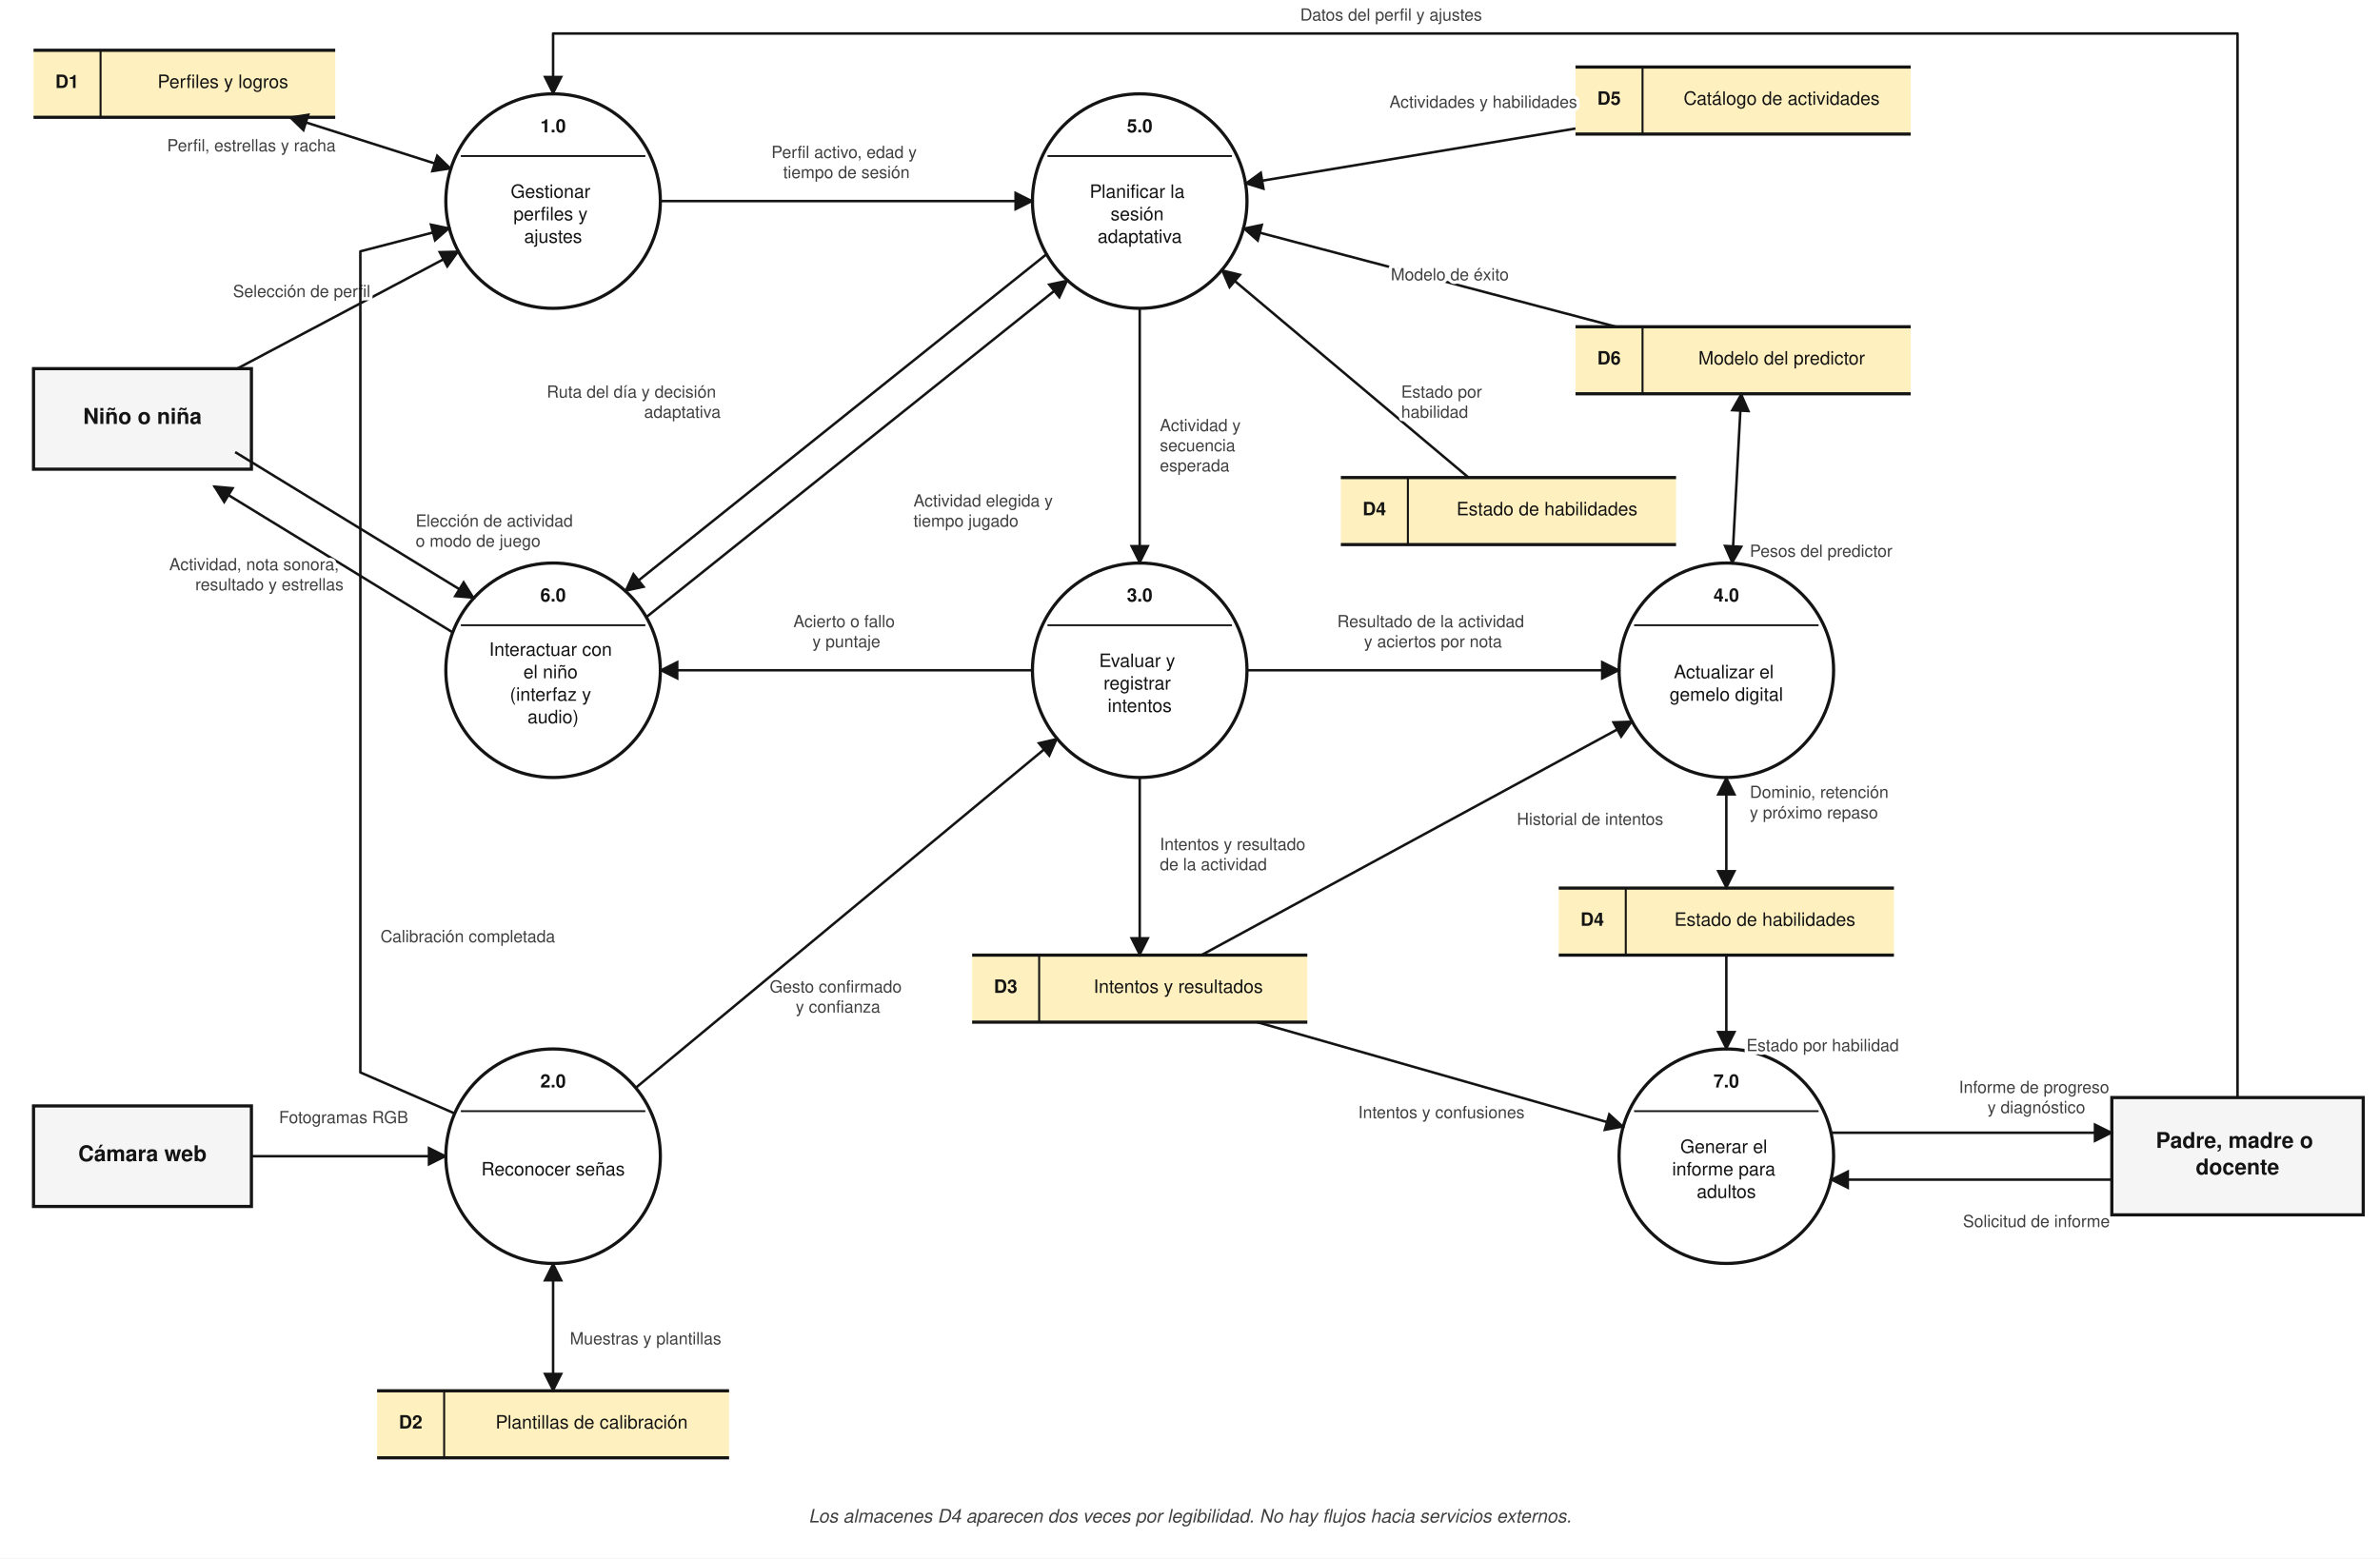
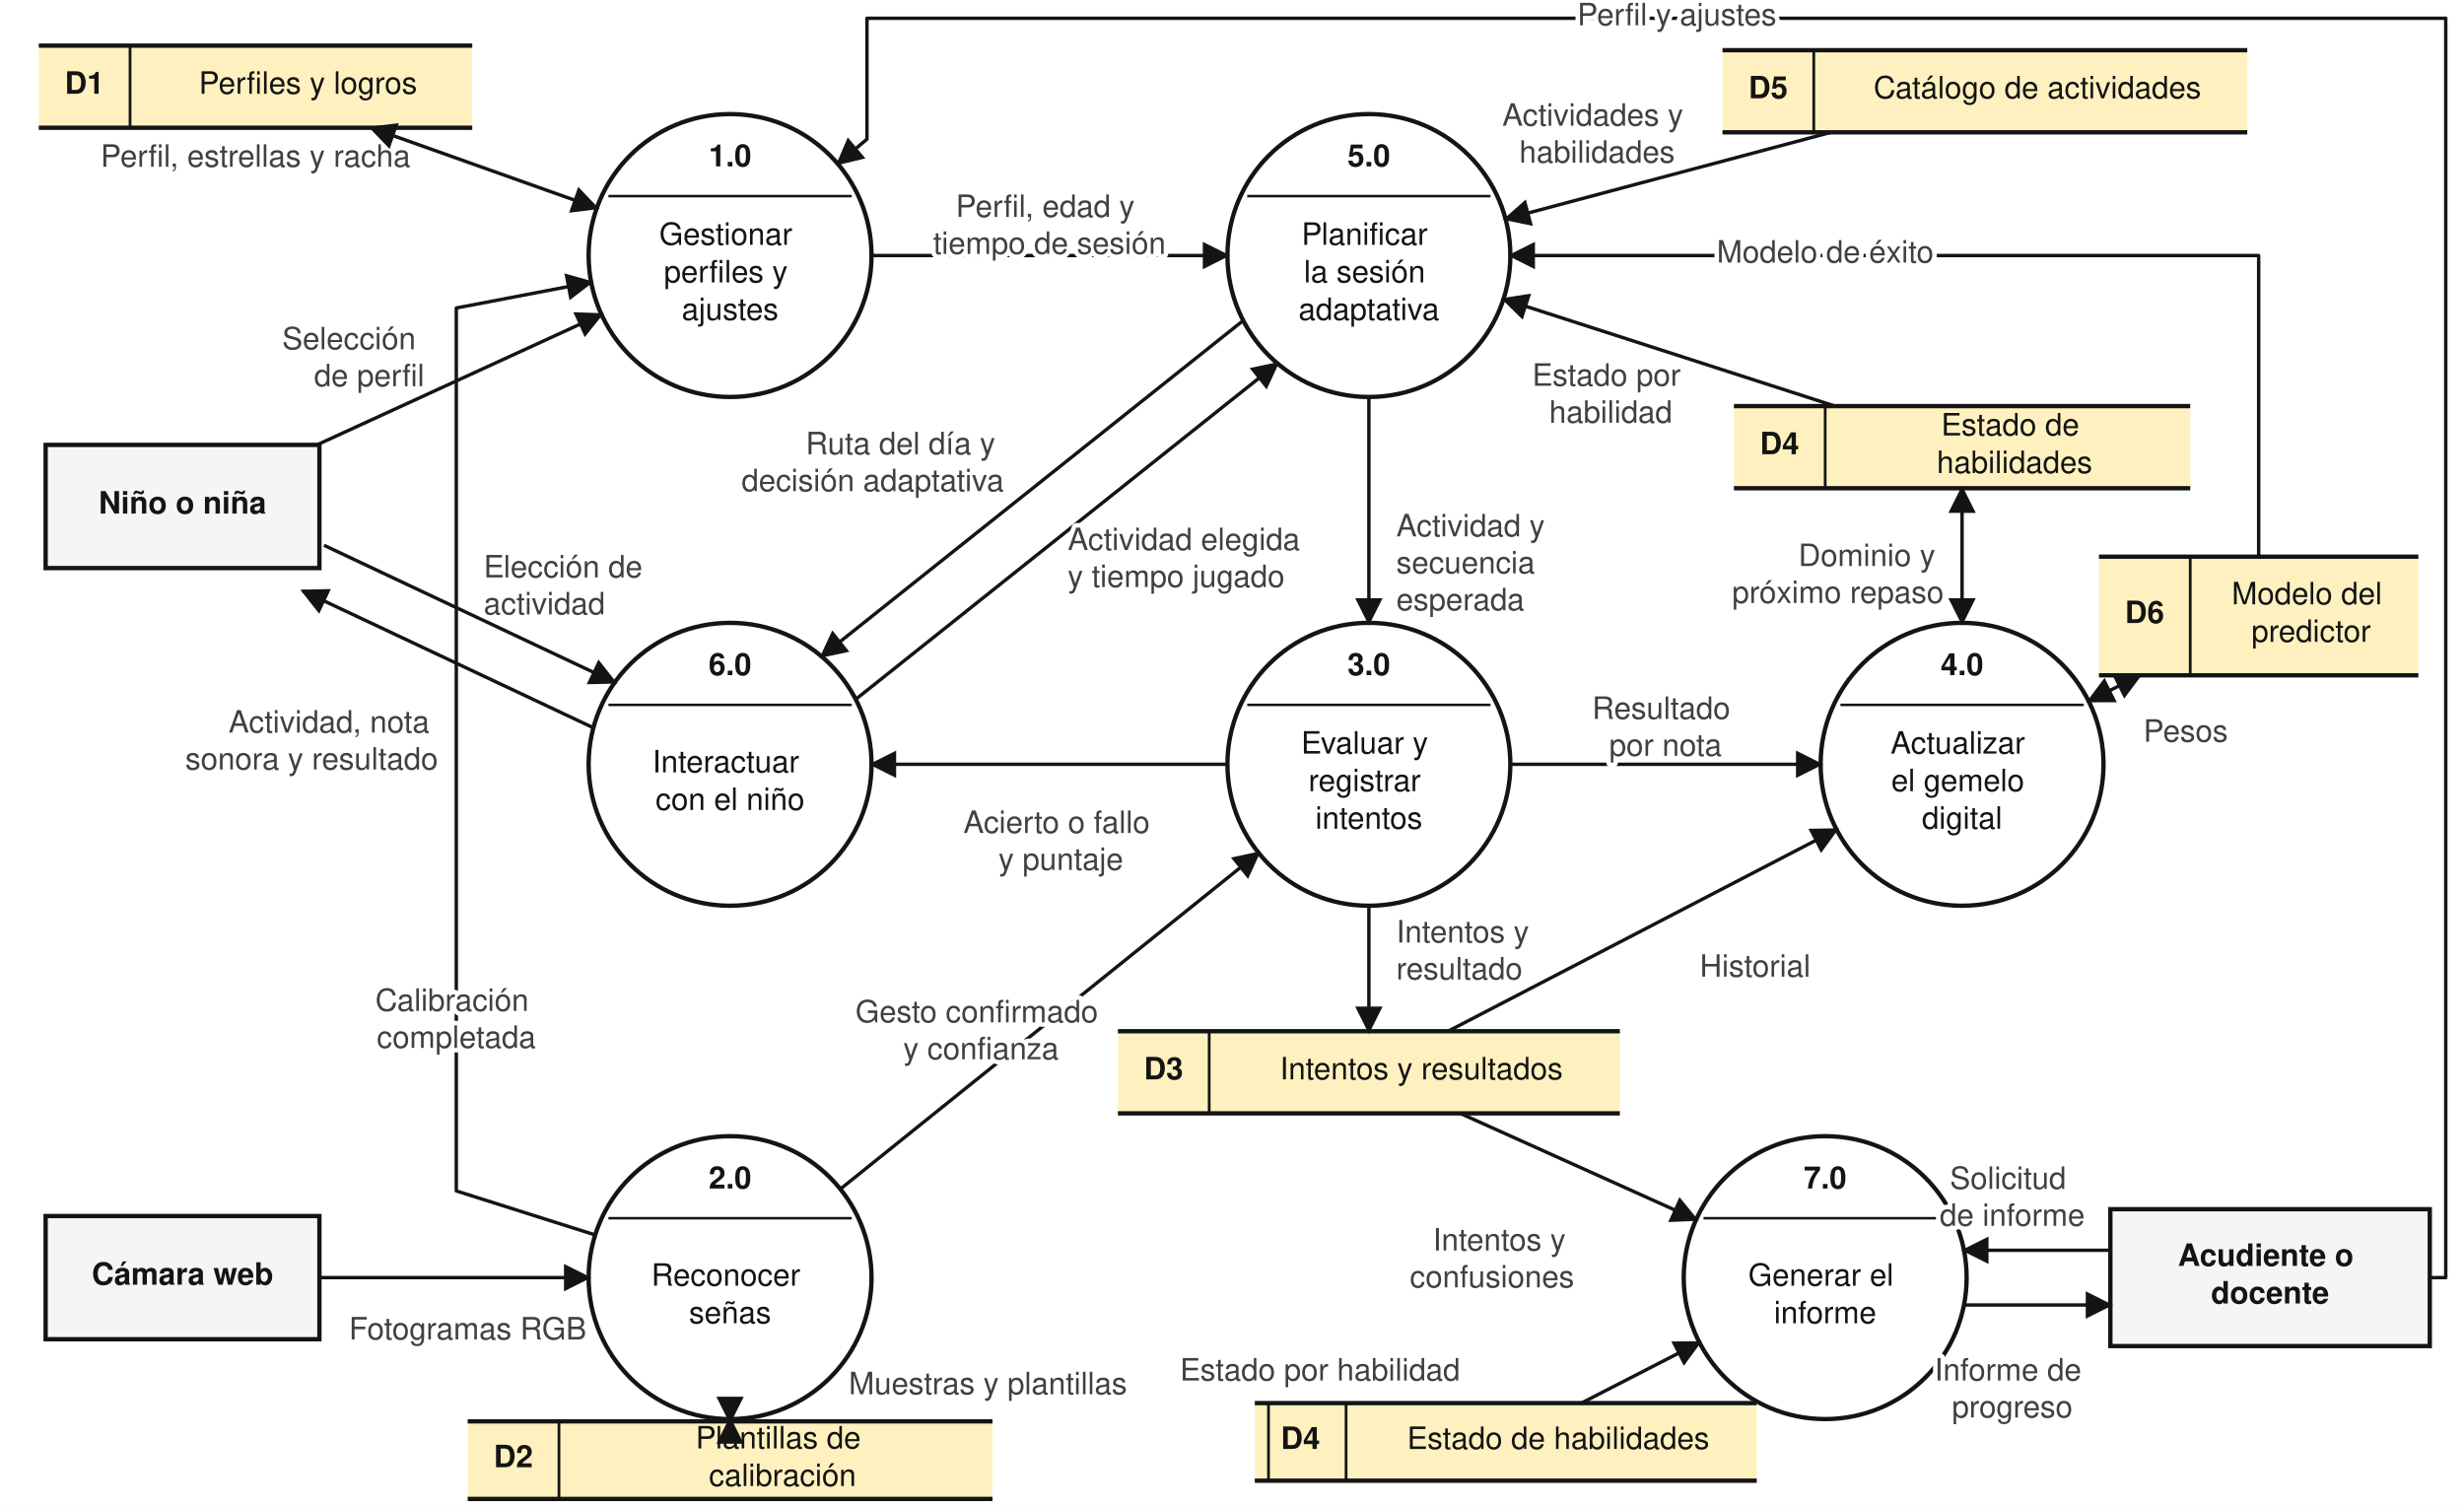
- <svg xmlns="http://www.w3.org/2000/svg" viewBox="0 0 1420 930" font-family="Helvetica, Arial, sans-serif" role="img" aria-label="DFD nivel 1: descomposición en siete procesos" width="1420" height="930">
-   <rect width="1420" height="930" fill="#fff" />
+ <svg xmlns="http://www.w3.org/2000/svg" viewBox="0 0 1080 660" font-family="Helvetica, Arial, sans-serif" role="img" aria-label="DFD nivel 1: descomposición en siete procesos" width="1080" height="660">
+   <rect width="1080" height="660" fill="#fff" />
  <defs>
    <marker id="arr" viewBox="0 0 10 10" refX="9" refY="5" markerWidth="8" markerHeight="8" orient="auto-start-reverse">
      <path d="M0,0 L10,5 L0,10 z" fill="#141414" />
    </marker>
    <marker id="arrO" viewBox="0 0 10 10" refX="9" refY="5" markerWidth="8" markerHeight="8" orient="auto-start-reverse">
      <path d="M0,0 L10,5 L0,10 z" fill="#fff" stroke="#141414" stroke-width="1.2" />
    </marker>
    <marker id="dot" viewBox="0 0 10 10" refX="5" refY="5" markerWidth="7" markerHeight="7">
      <circle cx="5" cy="5" r="3.6" fill="#fff" stroke="#141414" stroke-width="1.4" />
    </marker>
    <marker id="arrR" viewBox="0 0 10 10" refX="9" refY="5" markerWidth="8" markerHeight="8" orient="auto-start-reverse">
      <path d="M0,0 L10,5 L0,10 z" fill="#B3261E" />
    </marker>
  </defs>
-   <rect x="20.0" y="220.0" width="130" height="60" rx="0" fill="#F5F5F5" stroke="#141414" stroke-width="1.9" />
-   <text x="85" y="250.0" font-size="13" text-anchor="middle" dominant-baseline="central" font-weight="600" fill="#141414">Niño o niña</text>
-   <rect x="20.0" y="660.0" width="130" height="60" rx="0" fill="#F5F5F5" stroke="#141414" stroke-width="1.9" />
-   <text x="85" y="690.0" font-size="13" text-anchor="middle" dominant-baseline="central" font-weight="600" fill="#141414">Cámara web</text>
-   <rect x="1260.0" y="655.0" width="150" height="70" rx="0" fill="#F5F5F5" stroke="#141414" stroke-width="1.9" />
-   <text x="1335" y="682.07" font-size="13" text-anchor="middle" dominant-baseline="central" font-weight="600" fill="#141414">
-     <tspan x="1335" dy="0">Padre, madre o</tspan>
-     <tspan x="1335" dy="15.86">docente</tspan>
-   </text>
-   <circle cx="330" cy="120" r="64" fill="#fff" stroke="#141414" stroke-width="1.9" />
-   <line x1="274.96" y1="93.12" x2="385.04" y2="93.12" stroke="#141414" stroke-width="1.1" />
-   <text x="330" y="76.48" font-size="11" text-anchor="middle" dominant-baseline="central" font-weight="700" fill="#141414">1.0</text>
-   <text x="330" y="115.54" font-size="11" text-anchor="middle" dominant-baseline="central" font-weight="500" fill="#141414">
-     <tspan x="330" dy="0">Gestionar</tspan>
-     <tspan x="330" dy="13.42">perfiles y</tspan>
-     <tspan x="330" dy="13.42">ajustes</tspan>
-   </text>
-   <circle cx="680" cy="120" r="64" fill="#fff" stroke="#141414" stroke-width="1.9" />
-   <line x1="624.96" y1="93.12" x2="735.04" y2="93.12" stroke="#141414" stroke-width="1.1" />
-   <text x="680" y="76.48" font-size="11" text-anchor="middle" dominant-baseline="central" font-weight="700" fill="#141414">5.0</text>
-   <text x="680" y="115.54" font-size="11" text-anchor="middle" dominant-baseline="central" font-weight="500" fill="#141414">
-     <tspan x="680" dy="0">Planificar la</tspan>
-     <tspan x="680" dy="13.42">sesión</tspan>
-     <tspan x="680" dy="13.42">adaptativa</tspan>
-   </text>
-   <circle cx="330" cy="400" r="64" fill="#fff" stroke="#141414" stroke-width="1.9" />
-   <line x1="274.96" y1="373.12" x2="385.04" y2="373.12" stroke="#141414" stroke-width="1.1" />
-   <text x="330" y="356.48" font-size="11" text-anchor="middle" dominant-baseline="central" font-weight="700" fill="#141414">6.0</text>
-   <text x="330" y="388.83" font-size="11" text-anchor="middle" dominant-baseline="central" font-weight="500" fill="#141414">
-     <tspan x="330" dy="0">Interactuar con</tspan>
-     <tspan x="330" dy="13.42">el niño</tspan>
-     <tspan x="330" dy="13.42">(interfaz y</tspan>
-     <tspan x="330" dy="13.42">audio)</tspan>
-   </text>
-   <circle cx="680" cy="400" r="64" fill="#fff" stroke="#141414" stroke-width="1.9" />
-   <line x1="624.96" y1="373.12" x2="735.04" y2="373.12" stroke="#141414" stroke-width="1.1" />
-   <text x="680" y="356.48" font-size="11" text-anchor="middle" dominant-baseline="central" font-weight="700" fill="#141414">3.0</text>
-   <text x="680" y="395.54" font-size="11" text-anchor="middle" dominant-baseline="central" font-weight="500" fill="#141414">
-     <tspan x="680" dy="0">Evaluar y</tspan>
-     <tspan x="680" dy="13.42">registrar</tspan>
-     <tspan x="680" dy="13.42">intentos</tspan>
-   </text>
-   <circle cx="1030" cy="400" r="64" fill="#fff" stroke="#141414" stroke-width="1.9" />
-   <line x1="974.96" y1="373.12" x2="1085.04" y2="373.12" stroke="#141414" stroke-width="1.1" />
-   <text x="1030" y="356.48" font-size="11" text-anchor="middle" dominant-baseline="central" font-weight="700" fill="#141414">4.0</text>
-   <text x="1030" y="402.25" font-size="11" text-anchor="middle" dominant-baseline="central" font-weight="500" fill="#141414">
-     <tspan x="1030" dy="0">Actualizar el</tspan>
-     <tspan x="1030" dy="13.42">gemelo digital</tspan>
-   </text>
-   <circle cx="330" cy="690" r="64" fill="#fff" stroke="#141414" stroke-width="1.9" />
-   <line x1="274.96" y1="663.12" x2="385.04" y2="663.12" stroke="#141414" stroke-width="1.1" />
-   <text x="330" y="646.48" font-size="11" text-anchor="middle" dominant-baseline="central" font-weight="700" fill="#141414">2.0</text>
-   <text x="330" y="698.96" font-size="11" text-anchor="middle" dominant-baseline="central" font-weight="500" fill="#141414">Reconocer señas</text>
-   <circle cx="1030" cy="690" r="64" fill="#fff" stroke="#141414" stroke-width="1.9" />
-   <line x1="974.96" y1="663.12" x2="1085.04" y2="663.12" stroke="#141414" stroke-width="1.1" />
-   <text x="1030" y="646.48" font-size="11" text-anchor="middle" dominant-baseline="central" font-weight="700" fill="#141414">7.0</text>
-   <text x="1030" y="685.54" font-size="11" text-anchor="middle" dominant-baseline="central" font-weight="500" fill="#141414">
-     <tspan x="1030" dy="0">Generar el</tspan>
-     <tspan x="1030" dy="13.42">informe para</tspan>
-     <tspan x="1030" dy="13.42">adultos</tspan>
-   </text>
-   <rect x="20.0" y="30.0" width="180" height="40" fill="#FFF1BF" stroke="none" />
-   <line x1="20.0" y1="30.0" x2="200.0" y2="30.0" stroke="#141414" stroke-width="1.9" />
-   <line x1="20.0" y1="70.0" x2="200.0" y2="70.0" stroke="#141414" stroke-width="1.9" />
-   <line x1="60.0" y1="30.0" x2="60.0" y2="70.0" stroke="#141414" stroke-width="1.2" />
-   <text x="40.0" y="50.0" font-size="11" text-anchor="middle" dominant-baseline="central" font-weight="700" fill="#141414">D1</text>
-   <text x="133.0" y="50.0" font-size="11" text-anchor="middle" dominant-baseline="central" font-weight="500" fill="#141414">Perfiles y logros</text>
-   <rect x="940.0" y="40.0" width="200" height="40" fill="#FFF1BF" stroke="none" />
-   <line x1="940.0" y1="40.0" x2="1140.0" y2="40.0" stroke="#141414" stroke-width="1.9" />
-   <line x1="940.0" y1="80.0" x2="1140.0" y2="80.0" stroke="#141414" stroke-width="1.9" />
-   <line x1="980.0" y1="40.0" x2="980.0" y2="80.0" stroke="#141414" stroke-width="1.2" />
-   <text x="960.0" y="60.0" font-size="11" text-anchor="middle" dominant-baseline="central" font-weight="700" fill="#141414">D5</text>
-   <text x="1063.0" y="60.0" font-size="11" text-anchor="middle" dominant-baseline="central" font-weight="500" fill="#141414">Catálogo de actividades</text>
-   <rect x="940.0" y="195.0" width="200" height="40" fill="#FFF1BF" stroke="none" />
-   <line x1="940.0" y1="195.0" x2="1140.0" y2="195.0" stroke="#141414" stroke-width="1.9" />
-   <line x1="940.0" y1="235.0" x2="1140.0" y2="235.0" stroke="#141414" stroke-width="1.9" />
-   <line x1="980.0" y1="195.0" x2="980.0" y2="235.0" stroke="#141414" stroke-width="1.2" />
-   <text x="960.0" y="215.0" font-size="11" text-anchor="middle" dominant-baseline="central" font-weight="700" fill="#141414">D6</text>
-   <text x="1063.0" y="215.0" font-size="11" text-anchor="middle" dominant-baseline="central" font-weight="500" fill="#141414">Modelo del predictor</text>
-   <rect x="800.0" y="285.0" width="200" height="40" fill="#FFF1BF" stroke="none" />
-   <line x1="800.0" y1="285.0" x2="1000.0" y2="285.0" stroke="#141414" stroke-width="1.9" />
-   <line x1="800.0" y1="325.0" x2="1000.0" y2="325.0" stroke="#141414" stroke-width="1.9" />
-   <line x1="840.0" y1="285.0" x2="840.0" y2="325.0" stroke="#141414" stroke-width="1.2" />
-   <text x="820.0" y="305.0" font-size="11" text-anchor="middle" dominant-baseline="central" font-weight="700" fill="#141414">D4</text>
-   <text x="923.0" y="305.0" font-size="11" text-anchor="middle" dominant-baseline="central" font-weight="500" fill="#141414">Estado de habilidades</text>
-   <rect x="930.0" y="530.0" width="200" height="40" fill="#FFF1BF" stroke="none" />
-   <line x1="930.0" y1="530.0" x2="1130.0" y2="530.0" stroke="#141414" stroke-width="1.9" />
-   <line x1="930.0" y1="570.0" x2="1130.0" y2="570.0" stroke="#141414" stroke-width="1.9" />
-   <line x1="970.0" y1="530.0" x2="970.0" y2="570.0" stroke="#141414" stroke-width="1.2" />
-   <text x="950.0" y="550.0" font-size="11" text-anchor="middle" dominant-baseline="central" font-weight="700" fill="#141414">D4</text>
-   <text x="1053.0" y="550.0" font-size="11" text-anchor="middle" dominant-baseline="central" font-weight="500" fill="#141414">Estado de habilidades</text>
-   <rect x="580.0" y="570.0" width="200" height="40" fill="#FFF1BF" stroke="none" />
-   <line x1="580.0" y1="570.0" x2="780.0" y2="570.0" stroke="#141414" stroke-width="1.9" />
-   <line x1="580.0" y1="610.0" x2="780.0" y2="610.0" stroke="#141414" stroke-width="1.9" />
-   <line x1="620.0" y1="570.0" x2="620.0" y2="610.0" stroke="#141414" stroke-width="1.2" />
-   <text x="600.0" y="590.0" font-size="11" text-anchor="middle" dominant-baseline="central" font-weight="700" fill="#141414">D3</text>
-   <text x="703.0" y="590.0" font-size="11" text-anchor="middle" dominant-baseline="central" font-weight="500" fill="#141414">Intentos y resultados</text>
-   <rect x="225.0" y="830.0" width="210" height="40" fill="#FFF1BF" stroke="none" />
-   <line x1="225.0" y1="830.0" x2="435.0" y2="830.0" stroke="#141414" stroke-width="1.9" />
-   <line x1="225.0" y1="870.0" x2="435.0" y2="870.0" stroke="#141414" stroke-width="1.9" />
-   <line x1="265.0" y1="830.0" x2="265.0" y2="870.0" stroke="#141414" stroke-width="1.2" />
-   <text x="245.0" y="850.0" font-size="11" text-anchor="middle" dominant-baseline="central" font-weight="700" fill="#141414">D2</text>
-   <text x="353.0" y="850.0" font-size="11" text-anchor="middle" dominant-baseline="central" font-weight="500" fill="#141414">Plantillas de calibración</text>
-   <path d="M141.5,220.0 L273.5,150.0" fill="none" stroke="#141414" stroke-width="1.5" marker-end="url(#arr)" stroke-linejoin="round" />
-   <text x="180" y="175" font-size="10" text-anchor="middle" dominant-baseline="central" font-weight="500" fill="#404040" paint-order="stroke" stroke="#fff" stroke-width="4" stroke-linejoin="round">
-     <tspan x="180" dy="0">Selección de perfil</tspan>
-   </text>
-   <path d="M140.3,269.8 L282.7,356.9" fill="none" stroke="#141414" stroke-width="1.5" marker-end="url(#arr)" stroke-linejoin="round" />
-   <text x="248" y="312" font-size="10" text-anchor="start" dominant-baseline="central" font-weight="500" fill="#404040" paint-order="stroke" stroke="#fff" stroke-width="4" stroke-linejoin="round">
-     <tspan x="248" dy="0">Elección de actividad</tspan>
-     <tspan x="248" dy="12.0">o modo de juego</tspan>
-   </text>
-   <path d="M270.1,377.4 L127.7,290.2" fill="none" stroke="#141414" stroke-width="1.5" marker-end="url(#arr)" stroke-linejoin="round" />
-   <text x="205" y="338" font-size="10" text-anchor="end" dominant-baseline="central" font-weight="500" fill="#404040" paint-order="stroke" stroke="#fff" stroke-width="4" stroke-linejoin="round">
-     <tspan x="205" dy="0">Actividad, nota sonora,</tspan>
-     <tspan x="205" dy="12.0">resultado y estrellas</tspan>
-   </text>
-   <path d="M150.0,690.0 L266.0,690.0" fill="none" stroke="#141414" stroke-width="1.5" marker-end="url(#arr)" stroke-linejoin="round" />
-   <text x="205" y="668" font-size="10" text-anchor="middle" dominant-baseline="central" font-weight="500" fill="#404040" paint-order="stroke" stroke="#fff" stroke-width="4" stroke-linejoin="round">
+   <rect x="20.0" y="195.0" width="120" height="54" rx="0" fill="#F5F5F5" stroke="#141414" stroke-width="1.9" />
+   <text x="80" y="222.0" font-size="13.5" text-anchor="middle" dominant-baseline="central" font-weight="600" fill="#141414">Niño o niña</text>
+   <rect x="20.0" y="533.0" width="120" height="54" rx="0" fill="#F5F5F5" stroke="#141414" stroke-width="1.9" />
+   <text x="80" y="560.0" font-size="13.5" text-anchor="middle" dominant-baseline="central" font-weight="600" fill="#141414">Cámara web</text>
+   <rect x="925.0" y="530.0" width="140" height="60" rx="0" fill="#F5F5F5" stroke="#141414" stroke-width="1.9" />
+   <text x="995" y="551.765" font-size="13.5" text-anchor="middle" dominant-baseline="central" font-weight="600" fill="#141414">
+     <tspan x="995" dy="0">Acudiente o</tspan>
+     <tspan x="995" dy="16.47">docente</tspan>
+   </text>
+   <circle cx="320" cy="112" r="62" fill="#fff" stroke="#141414" stroke-width="1.9" />
+   <line x1="266.68" y1="85.96" x2="373.32" y2="85.96" stroke="#141414" stroke-width="1.1" />
+   <text x="320" y="69.84" font-size="13.5" text-anchor="middle" dominant-baseline="central" font-weight="700" fill="#141414">1.0</text>
+   <text x="320" y="104.21" font-size="13.5" text-anchor="middle" dominant-baseline="central" font-weight="500" fill="#141414">
+     <tspan x="320" dy="0">Gestionar</tspan>
+     <tspan x="320" dy="16.47">perfiles y</tspan>
+     <tspan x="320" dy="16.47">ajustes</tspan>
+   </text>
+   <circle cx="600" cy="112" r="62" fill="#fff" stroke="#141414" stroke-width="1.9" />
+   <line x1="546.68" y1="85.96" x2="653.32" y2="85.96" stroke="#141414" stroke-width="1.1" />
+   <text x="600" y="69.84" font-size="13.5" text-anchor="middle" dominant-baseline="central" font-weight="700" fill="#141414">5.0</text>
+   <text x="600" y="104.21" font-size="13.5" text-anchor="middle" dominant-baseline="central" font-weight="500" fill="#141414">
+     <tspan x="600" dy="0">Planificar</tspan>
+     <tspan x="600" dy="16.47">la sesión</tspan>
+     <tspan x="600" dy="16.47">adaptativa</tspan>
+   </text>
+   <circle cx="320" cy="335" r="62" fill="#fff" stroke="#141414" stroke-width="1.9" />
+   <line x1="266.68" y1="308.96" x2="373.32" y2="308.96" stroke="#141414" stroke-width="1.1" />
+   <text x="320" y="292.84" font-size="13.5" text-anchor="middle" dominant-baseline="central" font-weight="700" fill="#141414">6.0</text>
+   <text x="320" y="335.445" font-size="13.5" text-anchor="middle" dominant-baseline="central" font-weight="500" fill="#141414">
+     <tspan x="320" dy="0">Interactuar</tspan>
+     <tspan x="320" dy="16.47">con el niño</tspan>
+   </text>
+   <circle cx="600" cy="335" r="62" fill="#fff" stroke="#141414" stroke-width="1.9" />
+   <line x1="546.68" y1="308.96" x2="653.32" y2="308.96" stroke="#141414" stroke-width="1.1" />
+   <text x="600" y="292.84" font-size="13.5" text-anchor="middle" dominant-baseline="central" font-weight="700" fill="#141414">3.0</text>
+   <text x="600" y="327.21" font-size="13.5" text-anchor="middle" dominant-baseline="central" font-weight="500" fill="#141414">
+     <tspan x="600" dy="0">Evaluar y</tspan>
+     <tspan x="600" dy="16.47">registrar</tspan>
+     <tspan x="600" dy="16.47">intentos</tspan>
+   </text>
+   <circle cx="860" cy="335" r="62" fill="#fff" stroke="#141414" stroke-width="1.9" />
+   <line x1="806.68" y1="308.96" x2="913.32" y2="308.96" stroke="#141414" stroke-width="1.1" />
+   <text x="860" y="292.84" font-size="13.5" text-anchor="middle" dominant-baseline="central" font-weight="700" fill="#141414">4.0</text>
+   <text x="860" y="327.21" font-size="13.5" text-anchor="middle" dominant-baseline="central" font-weight="500" fill="#141414">
+     <tspan x="860" dy="0">Actualizar</tspan>
+     <tspan x="860" dy="16.47">el gemelo</tspan>
+     <tspan x="860" dy="16.47">digital</tspan>
+   </text>
+   <circle cx="320" cy="560" r="62" fill="#fff" stroke="#141414" stroke-width="1.9" />
+   <line x1="266.68" y1="533.96" x2="373.32" y2="533.96" stroke="#141414" stroke-width="1.1" />
+   <text x="320" y="517.84" font-size="13.5" text-anchor="middle" dominant-baseline="central" font-weight="700" fill="#141414">2.0</text>
+   <text x="320" y="560.445" font-size="13.5" text-anchor="middle" dominant-baseline="central" font-weight="500" fill="#141414">
+     <tspan x="320" dy="0">Reconocer</tspan>
+     <tspan x="320" dy="16.47">señas</tspan>
+   </text>
+   <circle cx="800" cy="560" r="62" fill="#fff" stroke="#141414" stroke-width="1.9" />
+   <line x1="746.68" y1="533.96" x2="853.32" y2="533.96" stroke="#141414" stroke-width="1.1" />
+   <text x="800" y="517.84" font-size="13.5" text-anchor="middle" dominant-baseline="central" font-weight="700" fill="#141414">7.0</text>
+   <text x="800" y="560.445" font-size="13.5" text-anchor="middle" dominant-baseline="central" font-weight="500" fill="#141414">
+     <tspan x="800" dy="0">Generar el</tspan>
+     <tspan x="800" dy="16.47">informe</tspan>
+   </text>
+   <rect x="17.0" y="20.0" width="190" height="36" fill="#FFF1BF" stroke="none" />
+   <line x1="17.0" y1="20.0" x2="207.0" y2="20.0" stroke="#141414" stroke-width="1.9" />
+   <line x1="17.0" y1="56.0" x2="207.0" y2="56.0" stroke="#141414" stroke-width="1.9" />
+   <line x1="57.0" y1="20.0" x2="57.0" y2="56.0" stroke="#141414" stroke-width="1.2" />
+   <text x="37.0" y="38.0" font-size="13.5" text-anchor="middle" dominant-baseline="central" font-weight="700" fill="#141414">D1</text>
+   <text x="135.0" y="38.0" font-size="13.5" text-anchor="middle" dominant-baseline="central" font-weight="500" fill="#141414">Perfiles y logros</text>
+   <rect x="755.0" y="22.0" width="230" height="36" fill="#FFF1BF" stroke="none" />
+   <line x1="755.0" y1="22.0" x2="985.0" y2="22.0" stroke="#141414" stroke-width="1.9" />
+   <line x1="755.0" y1="58.0" x2="985.0" y2="58.0" stroke="#141414" stroke-width="1.9" />
+   <line x1="795.0" y1="22.0" x2="795.0" y2="58.0" stroke="#141414" stroke-width="1.2" />
+   <text x="775.0" y="40.0" font-size="13.5" text-anchor="middle" dominant-baseline="central" font-weight="700" fill="#141414">D5</text>
+   <text x="893.0" y="40.0" font-size="13.5" text-anchor="middle" dominant-baseline="central" font-weight="500" fill="#141414">Catálogo de actividades</text>
+   <rect x="760.0" y="178.0" width="200" height="36" fill="#FFF1BF" stroke="none" />
+   <line x1="760.0" y1="178.0" x2="960.0" y2="178.0" stroke="#141414" stroke-width="1.9" />
+   <line x1="760.0" y1="214.0" x2="960.0" y2="214.0" stroke="#141414" stroke-width="1.9" />
+   <line x1="800.0" y1="178.0" x2="800.0" y2="214.0" stroke="#141414" stroke-width="1.2" />
+   <text x="780.0" y="196.0" font-size="13.5" text-anchor="middle" dominant-baseline="central" font-weight="700" fill="#141414">D4</text>
+   <text x="883.0" y="187.765" font-size="13.5" text-anchor="middle" dominant-baseline="central" font-weight="500" fill="#141414">
+     <tspan x="883.0" dy="0">Estado de</tspan>
+     <tspan x="883.0" dy="16.47">habilidades</tspan>
+   </text>
+   <rect x="920.0" y="244.0" width="140" height="52" fill="#FFF1BF" stroke="none" />
+   <line x1="920.0" y1="244.0" x2="1060.0" y2="244.0" stroke="#141414" stroke-width="1.9" />
+   <line x1="920.0" y1="296.0" x2="1060.0" y2="296.0" stroke="#141414" stroke-width="1.9" />
+   <line x1="960.0" y1="244.0" x2="960.0" y2="296.0" stroke="#141414" stroke-width="1.2" />
+   <text x="940.0" y="270.0" font-size="13.5" text-anchor="middle" dominant-baseline="central" font-weight="700" fill="#141414">D6</text>
+   <text x="1013.0" y="261.765" font-size="13.5" text-anchor="middle" dominant-baseline="central" font-weight="500" fill="#141414">
+     <tspan x="1013.0" dy="0">Modelo del</tspan>
+     <tspan x="1013.0" dy="16.47">predictor</tspan>
+   </text>
+   <rect x="490.0" y="452.0" width="220" height="36" fill="#FFF1BF" stroke="none" />
+   <line x1="490.0" y1="452.0" x2="710.0" y2="452.0" stroke="#141414" stroke-width="1.9" />
+   <line x1="490.0" y1="488.0" x2="710.0" y2="488.0" stroke="#141414" stroke-width="1.9" />
+   <line x1="530.0" y1="452.0" x2="530.0" y2="488.0" stroke="#141414" stroke-width="1.2" />
+   <text x="510.0" y="470.0" font-size="13.5" text-anchor="middle" dominant-baseline="central" font-weight="700" fill="#141414">D3</text>
+   <text x="623.0" y="470.0" font-size="13.5" text-anchor="middle" dominant-baseline="central" font-weight="500" fill="#141414">Intentos y resultados</text>
+   <rect x="550.0" y="615.0" width="220" height="34" fill="#FFF1BF" stroke="none" />
+   <line x1="550.0" y1="615.0" x2="770.0" y2="615.0" stroke="#141414" stroke-width="1.9" />
+   <line x1="550.0" y1="649.0" x2="770.0" y2="649.0" stroke="#141414" stroke-width="1.9" />
+   <line x1="590.0" y1="615.0" x2="590.0" y2="649.0" stroke="#141414" stroke-width="1.2" />
+   <line x1="556.0" y1="615.0" x2="556.0" y2="649.0" stroke="#141414" stroke-width="1.2" />
+   <text x="570.0" y="632.0" font-size="13.5" text-anchor="middle" dominant-baseline="central" font-weight="700" fill="#141414">D4</text>
+   <text x="683.0" y="632.0" font-size="13.5" text-anchor="middle" dominant-baseline="central" font-weight="500" fill="#141414">Estado de habilidades</text>
+   <rect x="205.0" y="623.0" width="230" height="34" fill="#FFF1BF" stroke="none" />
+   <line x1="205.0" y1="623.0" x2="435.0" y2="623.0" stroke="#141414" stroke-width="1.9" />
+   <line x1="205.0" y1="657.0" x2="435.0" y2="657.0" stroke="#141414" stroke-width="1.9" />
+   <line x1="245.0" y1="623.0" x2="245.0" y2="657.0" stroke="#141414" stroke-width="1.2" />
+   <text x="225.0" y="640.0" font-size="13.5" text-anchor="middle" dominant-baseline="central" font-weight="700" fill="#141414">D2</text>
+   <text x="343.0" y="631.765" font-size="13.5" text-anchor="middle" dominant-baseline="central" font-weight="500" fill="#141414">
+     <tspan x="343.0" dy="0">Plantillas de</tspan>
+     <tspan x="343.0" dy="16.47">calibración</tspan>
+   </text>
+   <path d="M138.9,195.0 L263.6,137.8" fill="none" stroke="#141414" stroke-width="1.5" marker-end="url(#arr)" stroke-linejoin="round" />
+   <text x="186" y="150" font-size="13.5" text-anchor="end" dominant-baseline="central" font-weight="500" fill="#404040" paint-order="stroke" stroke="#fff" stroke-width="4" stroke-linejoin="round">
+     <tspan x="186" dy="0">Selección</tspan>
+     <tspan x="186" dy="16.2">de perfil</tspan>
+   </text>
+   <path d="M142.0,239.0 L269.5,299.1" fill="none" stroke="#141414" stroke-width="1.5" marker-end="url(#arr)" stroke-linejoin="round" />
+   <text x="212" y="250" font-size="13.5" text-anchor="start" dominant-baseline="central" font-weight="500" fill="#404040" paint-order="stroke" stroke="#fff" stroke-width="4" stroke-linejoin="round">
+     <tspan x="212" dy="0">Elección de</tspan>
+     <tspan x="212" dy="16.2">actividad</tspan>
+   </text>
+   <path d="M260.1,319.0 L132.7,259.0" fill="none" stroke="#141414" stroke-width="1.5" marker-end="url(#arr)" stroke-linejoin="round" />
+   <text x="192" y="318" font-size="13.5" text-anchor="end" dominant-baseline="central" font-weight="500" fill="#404040" paint-order="stroke" stroke="#fff" stroke-width="4" stroke-linejoin="round">
+     <tspan x="192" dy="0">Actividad, nota</tspan>
+     <tspan x="192" dy="16.2">sonora y resultado</tspan>
+   </text>
+   <path d="M140.0,560.0 L258.0,560.0" fill="none" stroke="#141414" stroke-width="1.5" marker-end="url(#arr)" stroke-linejoin="round" />
+   <text x="205" y="584" font-size="13.5" text-anchor="middle" dominant-baseline="central" font-weight="500" fill="#404040" paint-order="stroke" stroke="#fff" stroke-width="4" stroke-linejoin="round">
    <tspan x="205" dy="0">Fotogramas RGB</tspan>
  </text>
-   <path d="M1335.0,655.0 L1335,20 L330,20 L330.0,56.0" fill="none" stroke="#141414" stroke-width="1.5" marker-end="url(#arr)" stroke-linejoin="round" />
-   <text x="830" y="10" font-size="10" text-anchor="middle" dominant-baseline="central" font-weight="500" fill="#404040" paint-order="stroke" stroke="#fff" stroke-width="4" stroke-linejoin="round">
-     <tspan x="830" dy="0">Datos del perfil y ajustes</tspan>
-   </text>
-   <path d="M172.9,70.0 L269.0,100.6" fill="none" stroke="#141414" stroke-width="1.5" marker-end="url(#arr)" marker-start="url(#arr)" stroke-linejoin="round" />
-   <text x="150" y="88.0" font-size="10" text-anchor="middle" dominant-baseline="central" font-weight="500" fill="#404040">Perfil, estrellas y racha</text>
-   <path d="M394.0,120.0 L616.0,120.0" fill="none" stroke="#141414" stroke-width="1.5" marker-end="url(#arr)" stroke-linejoin="round" />
-   <text x="505" y="92" font-size="10" text-anchor="middle" dominant-baseline="central" font-weight="500" fill="#404040" paint-order="stroke" stroke="#fff" stroke-width="4" stroke-linejoin="round">
-     <tspan x="505" dy="0">Perfil activo, edad y</tspan>
-     <tspan x="505" dy="12.0">tiempo de sesión</tspan>
-   </text>
-   <path d="M271.3,664.5 L215,640 L215,150 L268.1,136.2" fill="none" stroke="#141414" stroke-width="1.5" marker-end="url(#arr)" stroke-linejoin="round" />
-   <text x="227" y="560" font-size="10" text-anchor="start" dominant-baseline="central" font-weight="500" fill="#404040" paint-order="stroke" stroke="#fff" stroke-width="4" stroke-linejoin="round">
-     <tspan x="227" dy="0">Calibración completada</tspan>
-   </text>
-   <path d="M624.4,151.7 L373.1,352.7" fill="none" stroke="#141414" stroke-width="1.5" marker-end="url(#arr)" stroke-linejoin="round" />
-   <text x="430" y="235" font-size="10" text-anchor="end" dominant-baseline="central" font-weight="500" fill="#404040" paint-order="stroke" stroke="#fff" stroke-width="4" stroke-linejoin="round">
-     <tspan x="430" dy="0">Ruta del día y decisión</tspan>
-     <tspan x="430" dy="12.0">adaptativa</tspan>
-   </text>
-   <path d="M385.6,368.3 L636.9,167.3" fill="none" stroke="#141414" stroke-width="1.5" marker-end="url(#arr)" stroke-linejoin="round" />
-   <text x="545" y="300" font-size="10" text-anchor="start" dominant-baseline="central" font-weight="500" fill="#404040" paint-order="stroke" stroke="#fff" stroke-width="4" stroke-linejoin="round">
-     <tspan x="545" dy="0">Actividad elegida y</tspan>
-     <tspan x="545" dy="12.0">tiempo jugado</tspan>
-   </text>
-   <path d="M680.0,184.0 L680.0,336.0" fill="none" stroke="#141414" stroke-width="1.5" marker-end="url(#arr)" stroke-linejoin="round" />
-   <text x="692" y="255" font-size="10" text-anchor="start" dominant-baseline="central" font-weight="500" fill="#404040" paint-order="stroke" stroke="#fff" stroke-width="4" stroke-linejoin="round">
-     <tspan x="692" dy="0">Actividad y</tspan>
-     <tspan x="692" dy="12.0">secuencia</tspan>
-     <tspan x="692" dy="12.0">esperada</tspan>
-   </text>
-   <path d="M379.3,649.2 L630.7,440.8" fill="none" stroke="#141414" stroke-width="1.5" marker-end="url(#arr)" stroke-linejoin="round" />
-   <text x="500" y="590" font-size="10" text-anchor="middle" dominant-baseline="central" font-weight="500" fill="#404040" paint-order="stroke" stroke="#fff" stroke-width="4" stroke-linejoin="round">
-     <tspan x="500" dy="0">Gesto confirmado</tspan>
-     <tspan x="500" dy="12.0">y confianza</tspan>
-   </text>
-   <path d="M616.0,400.0 L394.0,400.0" fill="none" stroke="#141414" stroke-width="1.5" marker-end="url(#arr)" stroke-linejoin="round" />
-   <text x="505" y="372" font-size="10" text-anchor="middle" dominant-baseline="central" font-weight="500" fill="#404040" paint-order="stroke" stroke="#fff" stroke-width="4" stroke-linejoin="round">
-     <tspan x="505" dy="0">Acierto o fallo</tspan>
-     <tspan x="505" dy="12.0">y puntaje</tspan>
-   </text>
-   <path d="M744.0,400.0 L966.0,400.0" fill="none" stroke="#141414" stroke-width="1.5" marker-end="url(#arr)" stroke-linejoin="round" />
-   <text x="855" y="372" font-size="10" text-anchor="middle" dominant-baseline="central" font-weight="500" fill="#404040" paint-order="stroke" stroke="#fff" stroke-width="4" stroke-linejoin="round">
-     <tspan x="855" dy="0">Resultado de la actividad</tspan>
-     <tspan x="855" dy="12.0">y aciertos por nota</tspan>
-   </text>
-   <path d="M330.0,754.0 L330.0,830.0" fill="none" stroke="#141414" stroke-width="1.5" marker-end="url(#arr)" marker-start="url(#arr)" stroke-linejoin="round" />
-   <text x="340" y="800.0" font-size="10" text-anchor="start" dominant-baseline="central" font-weight="500" fill="#404040">Muestras y plantillas</text>
-   <path d="M680.0,464.0 L680.0,570.0" fill="none" stroke="#141414" stroke-width="1.5" marker-end="url(#arr)" stroke-linejoin="round" />
-   <text x="692" y="505" font-size="10" text-anchor="start" dominant-baseline="central" font-weight="500" fill="#404040" paint-order="stroke" stroke="#fff" stroke-width="4" stroke-linejoin="round">
-     <tspan x="692" dy="0">Intentos y resultado</tspan>
-     <tspan x="692" dy="12.0">de la actividad</tspan>
-   </text>
-   <path d="M716.8,570.0 L973.8,430.5" fill="none" stroke="#141414" stroke-width="1.5" marker-end="url(#arr)" stroke-linejoin="round" />
-   <text x="905" y="490" font-size="10" text-anchor="start" dominant-baseline="central" font-weight="500" fill="#404040" paint-order="stroke" stroke="#fff" stroke-width="4" stroke-linejoin="round">
-     <tspan x="905" dy="0">Historial de intentos</tspan>
-   </text>
-   <path d="M1030.0,464.0 L1030.0,530.0" fill="none" stroke="#141414" stroke-width="1.5" marker-end="url(#arr)" marker-start="url(#arr)" stroke-linejoin="round" />
-   <text x="1044" y="473.9" font-size="10" text-anchor="start" dominant-baseline="central" font-weight="500" fill="#404040">
-     <tspan x="1044" dy="0">Dominio, retención</tspan>
-     <tspan x="1044" dy="12.2">y próximo repaso</tspan>
-   </text>
-   <path d="M1033.5,336.1 L1038.9,235.0" fill="none" stroke="#141414" stroke-width="1.5" marker-end="url(#arr)" marker-start="url(#arr)" stroke-linejoin="round" />
-   <text x="1044" y="330.0" font-size="10" text-anchor="start" dominant-baseline="central" font-weight="500" fill="#404040">Pesos del predictor</text>
-   <path d="M964.2,195.0 L741.9,136.3" fill="none" stroke="#141414" stroke-width="1.5" marker-end="url(#arr)" stroke-linejoin="round" />
-   <text x="865" y="165" font-size="10" text-anchor="middle" dominant-baseline="central" font-weight="500" fill="#404040" paint-order="stroke" stroke="#fff" stroke-width="4" stroke-linejoin="round">
-     <tspan x="865" dy="0">Modelo de éxito</tspan>
-   </text>
-   <path d="M940.0,76.7 L743.1,109.5" fill="none" stroke="#141414" stroke-width="1.5" marker-end="url(#arr)" stroke-linejoin="round" />
-   <text x="885" y="62" font-size="10" text-anchor="middle" dominant-baseline="central" font-weight="500" fill="#404040" paint-order="stroke" stroke="#fff" stroke-width="4" stroke-linejoin="round">
-     <tspan x="885" dy="0">Actividades y habilidades</tspan>
-   </text>
-   <path d="M876.2,285.0 L729.0,161.2" fill="none" stroke="#141414" stroke-width="1.5" marker-end="url(#arr)" stroke-linejoin="round" />
-   <text x="836" y="235" font-size="10" text-anchor="start" dominant-baseline="central" font-weight="500" fill="#404040" paint-order="stroke" stroke="#fff" stroke-width="4" stroke-linejoin="round">
-     <tspan x="836" dy="0">Estado por</tspan>
-     <tspan x="836" dy="12.0">habilidad</tspan>
-   </text>
-   <path d="M750.0,610.0 L968.5,672.4" fill="none" stroke="#141414" stroke-width="1.5" marker-end="url(#arr)" stroke-linejoin="round" />
-   <text x="860" y="665" font-size="10" text-anchor="middle" dominant-baseline="central" font-weight="500" fill="#404040" paint-order="stroke" stroke="#fff" stroke-width="4" stroke-linejoin="round">
-     <tspan x="860" dy="0">Intentos y confusiones</tspan>
-   </text>
-   <path d="M1030.0,570.0 L1030.0,626.0" fill="none" stroke="#141414" stroke-width="1.5" marker-end="url(#arr)" stroke-linejoin="round" />
-   <text x="1042" y="625" font-size="10" text-anchor="start" dominant-baseline="central" font-weight="500" fill="#404040" paint-order="stroke" stroke="#fff" stroke-width="4" stroke-linejoin="round">
-     <tspan x="1042" dy="0">Estado por habilidad</tspan>
-   </text>
-   <path d="M1260.0,704.0 L1092.4,704.0" fill="none" stroke="#141414" stroke-width="1.5" marker-end="url(#arr)" stroke-linejoin="round" />
-   <text x="1215" y="730" font-size="10" text-anchor="middle" dominant-baseline="central" font-weight="500" fill="#404040" paint-order="stroke" stroke="#fff" stroke-width="4" stroke-linejoin="round">
-     <tspan x="1215" dy="0">Solicitud de informe</tspan>
-   </text>
-   <path d="M1092.4,676.0 L1260.0,676.0" fill="none" stroke="#141414" stroke-width="1.5" marker-end="url(#arr)" stroke-linejoin="round" />
-   <text x="1215" y="650" font-size="10" text-anchor="middle" dominant-baseline="central" font-weight="500" fill="#404040" paint-order="stroke" stroke="#fff" stroke-width="4" stroke-linejoin="round">
-     <tspan x="1215" dy="0">Informe de progreso</tspan>
-     <tspan x="1215" dy="12.0">y diagnóstico</tspan>
-   </text>
-   <text x="710" y="905.0" font-size="11" text-anchor="middle" dominant-baseline="central" font-weight="500" fill="#404040" font-style="italic">Los almacenes D4 aparecen dos veces por legibilidad. No hay flujos hacia servicios externos.</text>
+   <path d="M1065.0,560.0 L1072,560 L1072,8 L380,8 L380,61 L367.2,71.8" fill="none" stroke="#141414" stroke-width="1.5" marker-end="url(#arr)" stroke-linejoin="round" />
+   <text x="735" y="8" font-size="13.5" text-anchor="middle" dominant-baseline="central" font-weight="500" fill="#404040" paint-order="stroke" stroke="#fff" stroke-width="4" stroke-linejoin="round">
+     <tspan x="735" dy="0">Perfil y ajustes</tspan>
+   </text>
+   <path d="M925.0,548.0 L860.8,548.0" fill="none" stroke="#141414" stroke-width="1.5" marker-end="url(#arr)" stroke-linejoin="round" />
+   <text x="882" y="518" font-size="13.5" text-anchor="middle" dominant-baseline="central" font-weight="500" fill="#404040" paint-order="stroke" stroke="#fff" stroke-width="4" stroke-linejoin="round">
+     <tspan x="882" dy="0">Solicitud</tspan>
+     <tspan x="882" dy="16.2">de informe</tspan>
+   </text>
+   <path d="M860.8,572.0 L925.0,572.0" fill="none" stroke="#141414" stroke-width="1.5" marker-end="url(#arr)" stroke-linejoin="round" />
+   <text x="882" y="602" font-size="13.5" text-anchor="middle" dominant-baseline="central" font-weight="500" fill="#404040" paint-order="stroke" stroke="#fff" stroke-width="4" stroke-linejoin="round">
+     <tspan x="882" dy="0">Informe de</tspan>
+     <tspan x="882" dy="16.2">progreso</tspan>
+   </text>
+   <path d="M162.6,56.0 L261.6,91.2" fill="none" stroke="#141414" stroke-width="1.5" marker-end="url(#arr)" marker-start="url(#arr)" stroke-linejoin="round" />
+   <text x="112" y="70.0" font-size="13.5" text-anchor="middle" dominant-baseline="central" font-weight="500" fill="#404040">Perfil, estrellas y racha</text>
+   <path d="M382.0,112.0 L538.0,112.0" fill="none" stroke="#141414" stroke-width="1.5" marker-end="url(#arr)" stroke-linejoin="round" />
+   <text x="460" y="92" font-size="13.5" text-anchor="middle" dominant-baseline="central" font-weight="500" fill="#404040" paint-order="stroke" stroke="#fff" stroke-width="4" stroke-linejoin="round">
+     <tspan x="460" dy="0">Perfil, edad y</tspan>
+     <tspan x="460" dy="16.2">tiempo de sesión</tspan>
+   </text>
+   <path d="M260.9,541.3 L200,522 L200,135 L259.1,123.7" fill="none" stroke="#141414" stroke-width="1.5" marker-end="url(#arr)" stroke-linejoin="round" />
+   <text x="200" y="440" font-size="13.5" text-anchor="middle" dominant-baseline="central" font-weight="500" fill="#404040" paint-order="stroke" stroke="#fff" stroke-width="4" stroke-linejoin="round">
+     <tspan x="200" dy="0">Calibración</tspan>
+     <tspan x="200" dy="16.2">completada</tspan>
+   </text>
+   <path d="M544.9,140.5 L360.1,287.7" fill="none" stroke="#141414" stroke-width="1.5" marker-end="url(#arr)" stroke-linejoin="round" />
+   <text x="440" y="196" font-size="13.5" text-anchor="end" dominant-baseline="central" font-weight="500" fill="#404040" paint-order="stroke" stroke="#fff" stroke-width="4" stroke-linejoin="round">
+     <tspan x="440" dy="0">Ruta del día y</tspan>
+     <tspan x="440" dy="16.2">decisión adaptativa</tspan>
+   </text>
+   <path d="M375.1,306.5 L559.9,159.3" fill="none" stroke="#141414" stroke-width="1.5" marker-end="url(#arr)" stroke-linejoin="round" />
+   <text x="468" y="238" font-size="13.5" text-anchor="start" dominant-baseline="central" font-weight="500" fill="#404040" paint-order="stroke" stroke="#fff" stroke-width="4" stroke-linejoin="round">
+     <tspan x="468" dy="0">Actividad elegida</tspan>
+     <tspan x="468" dy="16.2">y tiempo jugado</tspan>
+   </text>
+   <path d="M600.0,174.0 L600.0,273.0" fill="none" stroke="#141414" stroke-width="1.5" marker-end="url(#arr)" stroke-linejoin="round" />
+   <text x="612" y="232" font-size="13.5" text-anchor="start" dominant-baseline="central" font-weight="500" fill="#404040" paint-order="stroke" stroke="#fff" stroke-width="4" stroke-linejoin="round">
+     <tspan x="612" dy="0">Actividad y</tspan>
+     <tspan x="612" dy="16.2">secuencia</tspan>
+     <tspan x="612" dy="16.2">esperada</tspan>
+   </text>
+   <path d="M368.3,521.2 L551.7,373.8" fill="none" stroke="#141414" stroke-width="1.5" marker-end="url(#arr)" stroke-linejoin="round" />
+   <text x="430" y="445" font-size="13.5" text-anchor="middle" dominant-baseline="central" font-weight="500" fill="#404040" paint-order="stroke" stroke="#fff" stroke-width="4" stroke-linejoin="round">
+     <tspan x="430" dy="0">Gesto confirmado</tspan>
+     <tspan x="430" dy="16.2">y confianza</tspan>
+   </text>
+   <path d="M538.0,335.0 L382.0,335.0" fill="none" stroke="#141414" stroke-width="1.5" marker-end="url(#arr)" stroke-linejoin="round" />
+   <text x="465" y="362" font-size="13.5" text-anchor="middle" dominant-baseline="central" font-weight="500" fill="#404040" paint-order="stroke" stroke="#fff" stroke-width="4" stroke-linejoin="round">
+     <tspan x="465" dy="0">Acierto o fallo</tspan>
+     <tspan x="465" dy="16.2">y puntaje</tspan>
+   </text>
+   <path d="M662.0,335.0 L798.0,335.0" fill="none" stroke="#141414" stroke-width="1.5" marker-end="url(#arr)" stroke-linejoin="round" />
+   <text x="730" y="312" font-size="13.5" text-anchor="middle" dominant-baseline="central" font-weight="500" fill="#404040" paint-order="stroke" stroke="#fff" stroke-width="4" stroke-linejoin="round">
+     <tspan x="730" dy="0">Resultado</tspan>
+     <tspan x="730" dy="16.2">por nota</tspan>
+   </text>
+   <path d="M600.0,397.0 L600.0,452.0" fill="none" stroke="#141414" stroke-width="1.5" marker-end="url(#arr)" stroke-linejoin="round" />
+   <text x="612" y="410" font-size="13.5" text-anchor="start" dominant-baseline="central" font-weight="500" fill="#404040" paint-order="stroke" stroke="#fff" stroke-width="4" stroke-linejoin="round">
+     <tspan x="612" dy="0">Intentos y</tspan>
+     <tspan x="612" dy="16.2">resultado</tspan>
+   </text>
+   <path d="M634.7,452.0 L805.0,363.6" fill="none" stroke="#141414" stroke-width="1.5" marker-end="url(#arr)" stroke-linejoin="round" />
+   <text x="745" y="425" font-size="13.5" text-anchor="start" dominant-baseline="central" font-weight="500" fill="#404040" paint-order="stroke" stroke="#fff" stroke-width="4" stroke-linejoin="round">
+     <tspan x="745" dy="0">Historial</tspan>
+   </text>
+   <path d="M640.0,488.0 L743.5,534.6" fill="none" stroke="#141414" stroke-width="1.5" marker-end="url(#arr)" stroke-linejoin="round" />
+   <text x="690" y="545" font-size="13.5" text-anchor="end" dominant-baseline="central" font-weight="500" fill="#404040" paint-order="stroke" stroke="#fff" stroke-width="4" stroke-linejoin="round">
+     <tspan x="690" dy="0">Intentos y</tspan>
+     <tspan x="690" dy="16.2">confusiones</tspan>
+   </text>
+   <path d="M860.0,273.0 L860.0,214.0" fill="none" stroke="#141414" stroke-width="1.5" marker-end="url(#arr)" marker-start="url(#arr)" stroke-linejoin="round" />
+   <text x="852" y="245" font-size="13.5" text-anchor="end" dominant-baseline="central" font-weight="500" fill="#404040" paint-order="stroke" stroke="#fff" stroke-width="4" stroke-linejoin="round">
+     <tspan x="852" dy="0">Dominio y</tspan>
+     <tspan x="852" dy="16.2">próximo repaso</tspan>
+   </text>
+   <path d="M804.3,178.0 L659.0,131.1" fill="none" stroke="#141414" stroke-width="1.5" marker-end="url(#arr)" stroke-linejoin="round" />
+   <text x="706" y="166" font-size="13.5" text-anchor="middle" dominant-baseline="central" font-weight="500" fill="#404040" paint-order="stroke" stroke="#fff" stroke-width="4" stroke-linejoin="round">
+     <tspan x="706" dy="0">Estado por</tspan>
+     <tspan x="706" dy="16.2">habilidad</tspan>
+   </text>
+   <path d="M802.5,58.0 L659.9,96.0" fill="none" stroke="#141414" stroke-width="1.5" marker-end="url(#arr)" stroke-linejoin="round" />
+   <text x="700" y="52" font-size="13.5" text-anchor="middle" dominant-baseline="central" font-weight="500" fill="#404040" paint-order="stroke" stroke="#fff" stroke-width="4" stroke-linejoin="round">
+     <tspan x="700" dy="0">Actividades y</tspan>
+     <tspan x="700" dy="16.2">habilidades</tspan>
+   </text>
+   <path d="M915.5,307.3 L938.0,296.0" fill="none" stroke="#141414" stroke-width="1.5" marker-end="url(#arr)" marker-start="url(#arr)" stroke-linejoin="round" />
+   <text x="958" y="322" font-size="13.5" text-anchor="middle" dominant-baseline="central" font-weight="500" fill="#404040" paint-order="stroke" stroke="#fff" stroke-width="4" stroke-linejoin="round">
+     <tspan x="958" dy="0">Pesos</tspan>
+   </text>
+   <path d="M990.0,244.0 L990,112 L662.0,112.0" fill="none" stroke="#141414" stroke-width="1.5" marker-end="url(#arr)" stroke-linejoin="round" />
+   <text x="800" y="112" font-size="13.5" text-anchor="middle" dominant-baseline="central" font-weight="500" fill="#404040" paint-order="stroke" stroke="#fff" stroke-width="4" stroke-linejoin="round">
+     <tspan x="800" dy="0">Modelo de éxito</tspan>
+   </text>
+   <path d="M693.1,615.0 L744.9,588.4" fill="none" stroke="#141414" stroke-width="1.5" marker-end="url(#arr)" stroke-linejoin="round" />
+   <text x="640" y="602" font-size="13.5" text-anchor="end" dominant-baseline="central" font-weight="500" fill="#404040" paint-order="stroke" stroke="#fff" stroke-width="4" stroke-linejoin="round">
+     <tspan x="640" dy="0">Estado por habilidad</tspan>
+   </text>
+   <path d="M320.0,622.0 L320.0,623.0" fill="none" stroke="#141414" stroke-width="1.5" marker-end="url(#arr)" marker-start="url(#arr)" stroke-linejoin="round" />
+   <text x="372" y="608.0" font-size="13.5" text-anchor="start" dominant-baseline="central" font-weight="500" fill="#404040">Muestras y plantillas</text>
</svg>
